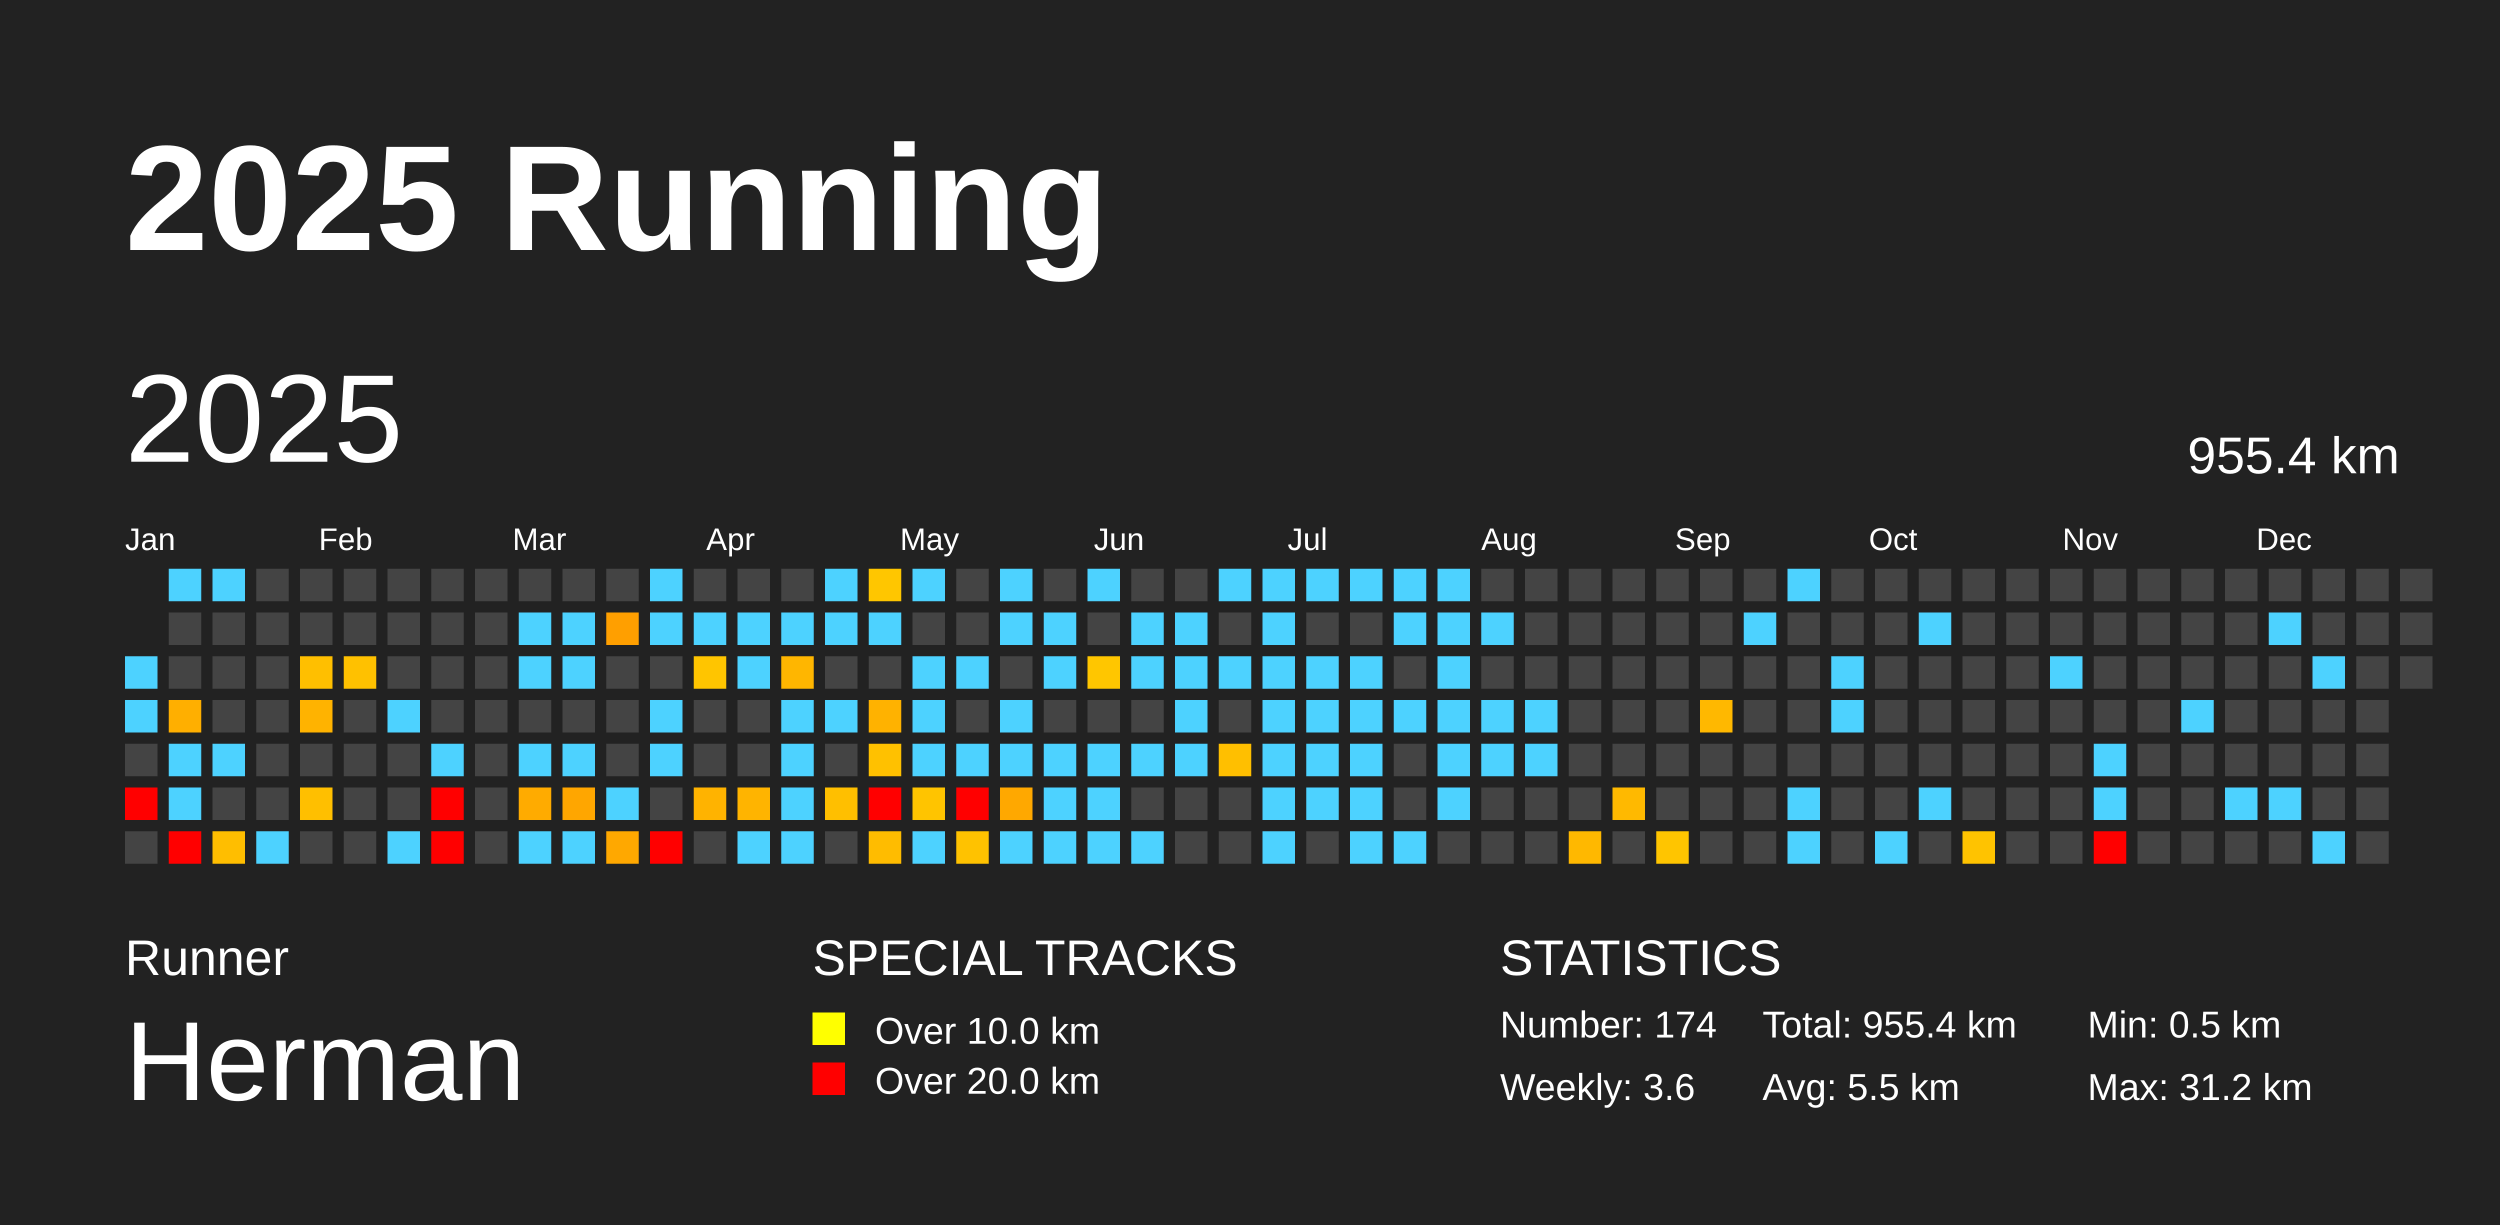
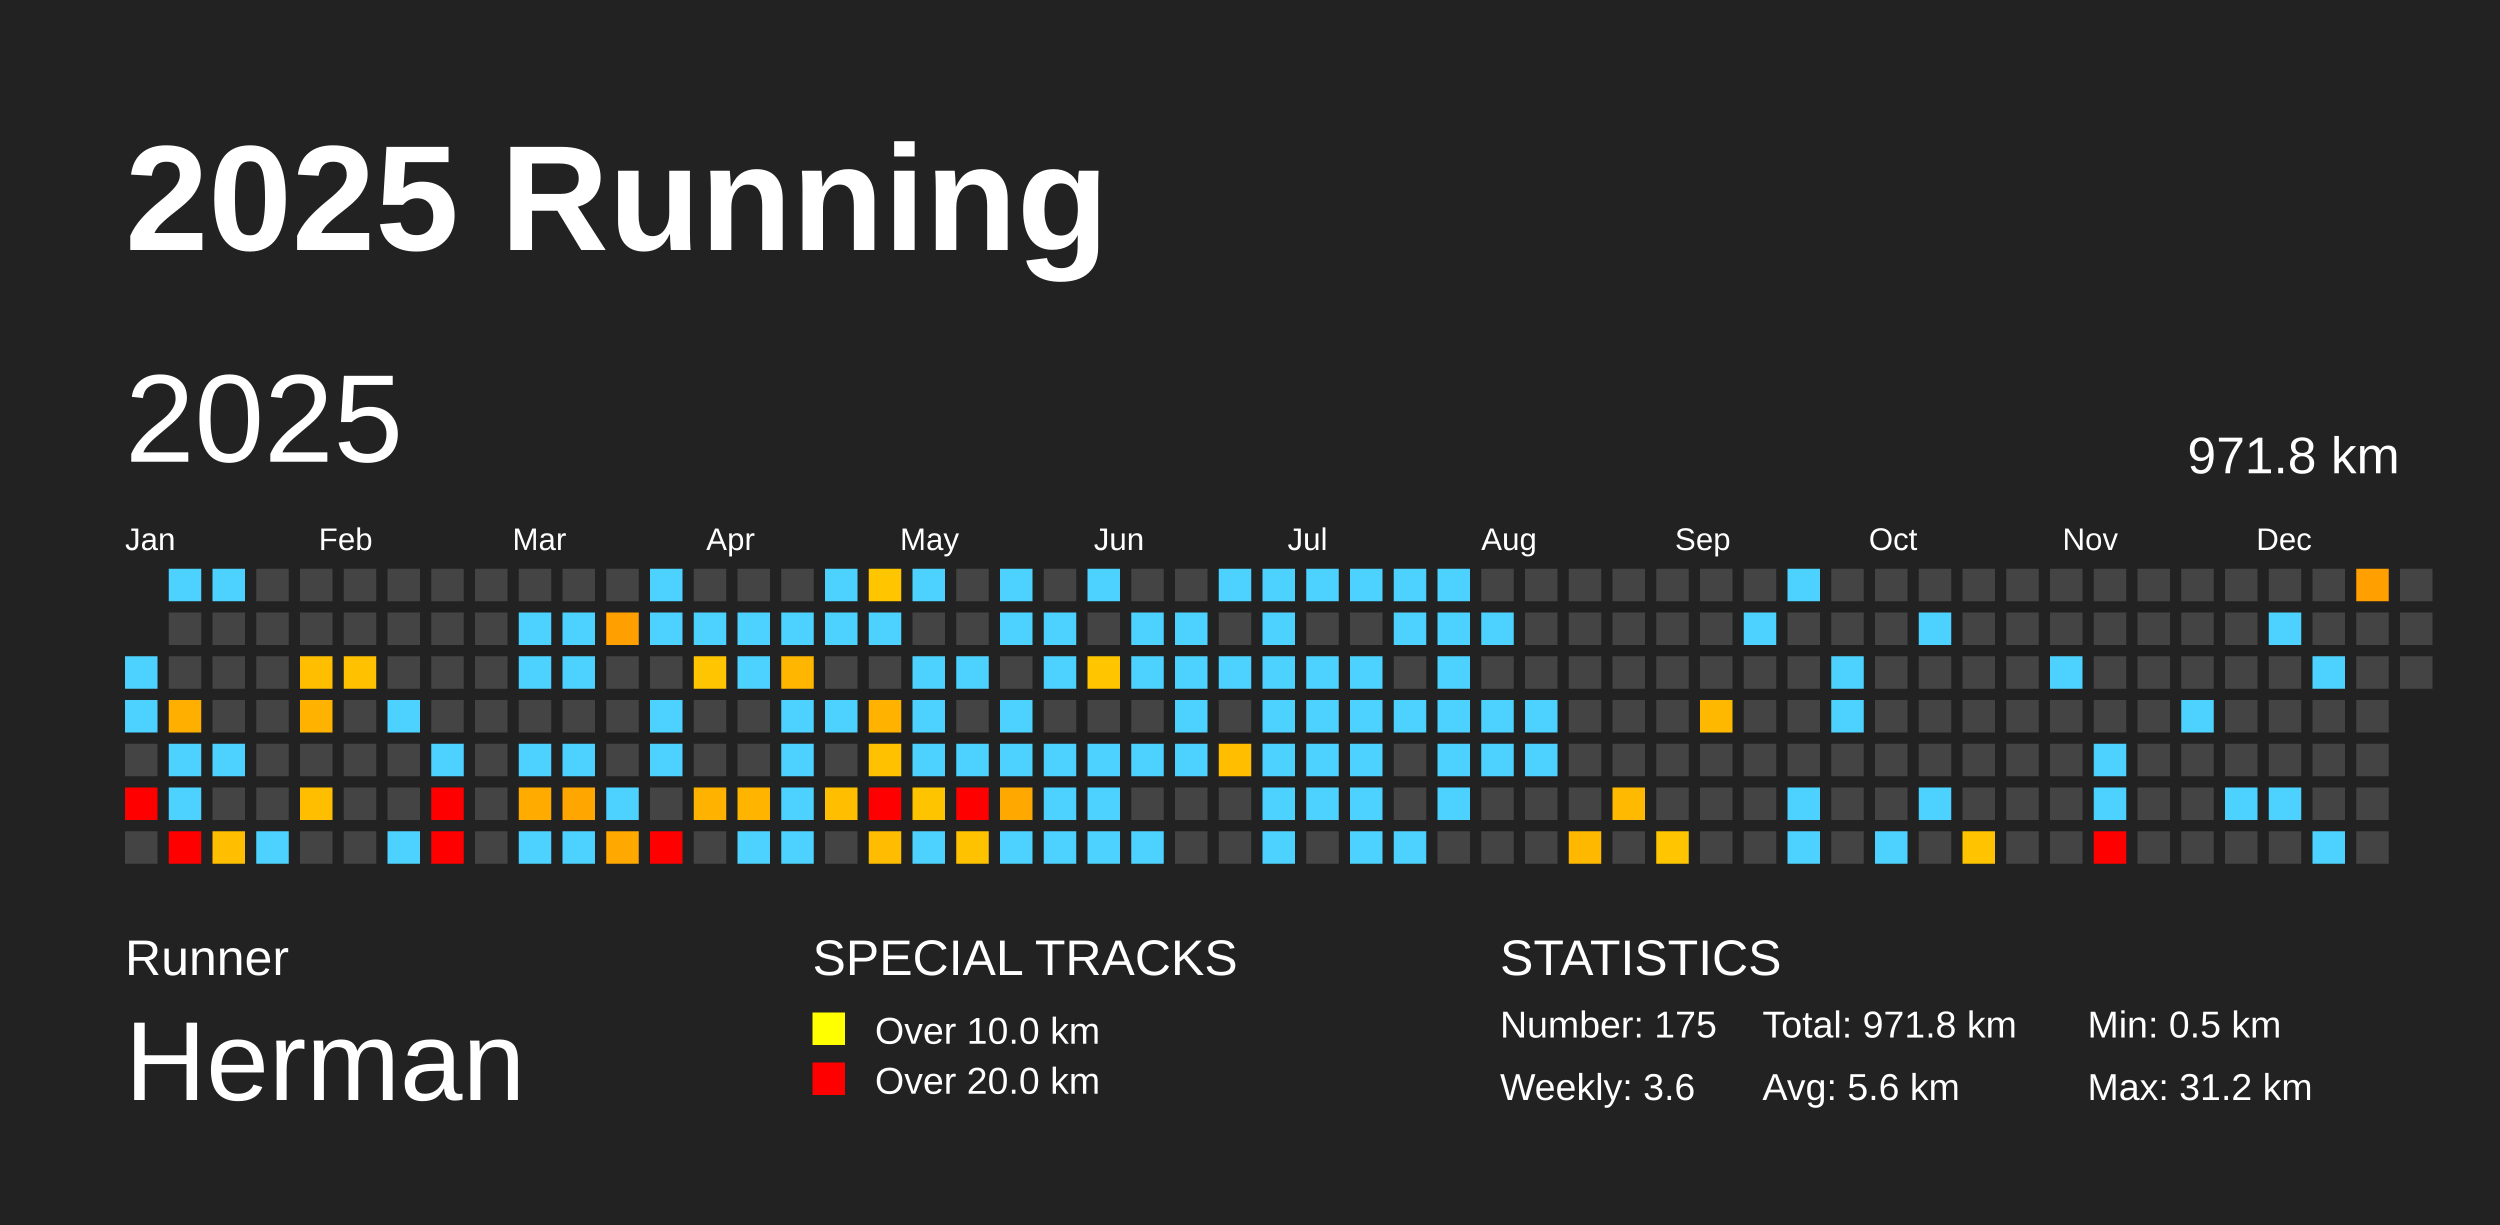
<svg xmlns="http://www.w3.org/2000/svg" baseProfile="full" height="98mm" version="1.1" viewBox="0,0,200,98" width="200mm">
  <defs />
  <rect fill="#222222" height="98" width="200" x="0" y="0" />
  <text fill="#FFFFFF" style="font-size:12px; font-family:Arial; font-weight:bold;" x="10" y="20">2025 Running</text>
  <text fill="#FFFFFF" style="font-size:4px; font-family:Arial" x="10" y="78">Runner</text>
  <text fill="#FFFFFF" style="font-size:9px; font-family:Arial" x="10" y="88">Herman</text>
  <text fill="#FFFFFF" style="font-size:4px; font-family:Arial" x="65" y="78">SPECIAL TRACKS</text>
  <rect fill="yellow" height="2.6" width="2.6" x="65" y="81" />
  <text fill="#FFFFFF" style="font-size:3px; font-family:Arial" x="70" y="83.5">Over 10.0 km</text>
  <rect fill="red" height="2.6" width="2.6" x="65" y="85" />
  <text fill="#FFFFFF" style="font-size:3px; font-family:Arial" x="70" y="87.5">Over 20.0 km</text>
  <text fill="#FFFFFF" style="font-size:4px; font-family:Arial" x="120" y="78">STATISTICS</text>
-   <text fill="#FFFFFF" style="font-size:3px; font-family:Arial" x="120" y="83">Number: 174</text>
+   <text fill="#FFFFFF" style="font-size:3px; font-family:Arial" x="120" y="83">Number: 175</text>
  <text fill="#FFFFFF" style="font-size:3px; font-family:Arial" x="120" y="88">Weekly: 3.6</text>
-   <text fill="#FFFFFF" style="font-size:3px; font-family:Arial" x="141" y="83">Total: 955.4 km</text>
-   <text fill="#FFFFFF" style="font-size:3px; font-family:Arial" x="141" y="88">Avg: 5.5 km</text>
+   <text fill="#FFFFFF" style="font-size:3px; font-family:Arial" x="141" y="83">Total: 971.8 km</text>
+   <text fill="#FFFFFF" style="font-size:3px; font-family:Arial" x="141" y="88">Avg: 5.6 km</text>
  <text fill="#FFFFFF" style="font-size:3px; font-family:Arial" x="167" y="83">Min: 0.5 km</text>
  <text fill="#FFFFFF" style="font-size:3px; font-family:Arial" x="167" y="88">Max: 31.2 km</text>
  <text dominant-baseline="hanging" fill="#FFFFFF" style="font-size:10.0px; font-family:Arial;" x="10" y="30">2025</text>
-   <text dominant-baseline="hanging" fill="#FFFFFF" style="font-size:4.125px; font-family:Arial;" x="175" y="35">955.4 km</text>
+   <text dominant-baseline="hanging" fill="#FFFFFF" style="font-size:4.125px; font-family:Arial;" x="175" y="35">971.8 km</text>
  <text fill="#FFFFFF" style="font-size:2.5px; font-family:Arial" x="10.0" y="44">Jan</text>
  <text fill="#FFFFFF" style="font-size:2.5px; font-family:Arial" x="25.5" y="44">Feb</text>
  <text fill="#FFFFFF" style="font-size:2.5px; font-family:Arial" x="41.0" y="44">Mar</text>
  <text fill="#FFFFFF" style="font-size:2.5px; font-family:Arial" x="56.5" y="44">Apr</text>
  <text fill="#FFFFFF" style="font-size:2.5px; font-family:Arial" x="72.0" y="44">May</text>
  <text fill="#FFFFFF" style="font-size:2.5px; font-family:Arial" x="87.5" y="44">Jun</text>
  <text fill="#FFFFFF" style="font-size:2.5px; font-family:Arial" x="103.0" y="44">Jul</text>
  <text fill="#FFFFFF" style="font-size:2.5px; font-family:Arial" x="118.5" y="44">Aug</text>
  <text fill="#FFFFFF" style="font-size:2.5px; font-family:Arial" x="134.0" y="44">Sep</text>
  <text fill="#FFFFFF" style="font-size:2.5px; font-family:Arial" x="149.5" y="44">Oct</text>
  <text fill="#FFFFFF" style="font-size:2.5px; font-family:Arial" x="165.0" y="44">Nov</text>
  <text fill="#FFFFFF" style="font-size:2.5px; font-family:Arial" x="180.5" y="44">Dec</text>
  <rect fill="#4dd2ff" height="2.6" width="2.6" x="10.0" y="52.5" />
  <rect fill="#4dd2ff" height="2.6" width="2.6" x="10.0" y="56.0" />
  <rect fill="#444444" height="2.6" width="2.6" x="10.0" y="59.5" />
  <rect fill="red" height="2.6" width="2.6" x="10.0" y="63.0" />
  <rect fill="#444444" height="2.6" width="2.6" x="10.0" y="66.5" />
  <rect fill="#4dd2ff" height="2.6" width="2.6" x="13.5" y="45.5" />
  <rect fill="#444444" height="2.6" width="2.6" x="13.5" y="49.0" />
  <rect fill="#444444" height="2.6" width="2.6" x="13.5" y="52.5" />
  <rect fill="#ffaf00" height="2.6" width="2.6" x="13.5" y="56.0" />
  <rect fill="#4dd2ff" height="2.6" width="2.6" x="13.5" y="59.5" />
  <rect fill="#4dd2ff" height="2.6" width="2.6" x="13.5" y="63.0" />
  <rect fill="red" height="2.6" width="2.6" x="13.5" y="66.5" />
  <rect fill="#4dd2ff" height="2.6" width="2.6" x="17.0" y="45.5" />
  <rect fill="#444444" height="2.6" width="2.6" x="17.0" y="49.0" />
  <rect fill="#444444" height="2.6" width="2.6" x="17.0" y="52.5" />
  <rect fill="#444444" height="2.6" width="2.6" x="17.0" y="56.0" />
  <rect fill="#4dd2ff" height="2.6" width="2.6" x="17.0" y="59.5" />
  <rect fill="#444444" height="2.6" width="2.6" x="17.0" y="63.0" />
  <rect fill="#ffbe00" height="2.6" width="2.6" x="17.0" y="66.5" />
  <rect fill="#444444" height="2.6" width="2.6" x="20.5" y="45.5" />
  <rect fill="#444444" height="2.6" width="2.6" x="20.5" y="49.0" />
  <rect fill="#444444" height="2.6" width="2.6" x="20.5" y="52.5" />
  <rect fill="#444444" height="2.6" width="2.6" x="20.5" y="56.0" />
  <rect fill="#444444" height="2.6" width="2.6" x="20.5" y="59.5" />
  <rect fill="#444444" height="2.6" width="2.6" x="20.5" y="63.0" />
  <rect fill="#4dd2ff" height="2.6" width="2.6" x="20.5" y="66.5" />
  <rect fill="#444444" height="2.6" width="2.6" x="24.0" y="45.5" />
  <rect fill="#444444" height="2.6" width="2.6" x="24.0" y="49.0" />
  <rect fill="#ffbf00" height="2.6" width="2.6" x="24.0" y="52.5" />
  <rect fill="#ffb300" height="2.6" width="2.6" x="24.0" y="56.0" />
  <rect fill="#444444" height="2.6" width="2.6" x="24.0" y="59.5" />
  <rect fill="#ffbf00" height="2.6" width="2.6" x="24.0" y="63.0" />
  <rect fill="#444444" height="2.6" width="2.6" x="24.0" y="66.5" />
  <rect fill="#444444" height="2.6" width="2.6" x="27.5" y="45.5" />
  <rect fill="#444444" height="2.6" width="2.6" x="27.5" y="49.0" />
  <rect fill="#ffc100" height="2.6" width="2.6" x="27.5" y="52.5" />
  <rect fill="#444444" height="2.6" width="2.6" x="27.5" y="56.0" />
  <rect fill="#444444" height="2.6" width="2.6" x="27.5" y="59.5" />
  <rect fill="#444444" height="2.6" width="2.6" x="27.5" y="63.0" />
  <rect fill="#444444" height="2.6" width="2.6" x="27.5" y="66.5" />
  <rect fill="#444444" height="2.6" width="2.6" x="31.0" y="45.5" />
  <rect fill="#444444" height="2.6" width="2.6" x="31.0" y="49.0" />
  <rect fill="#444444" height="2.6" width="2.6" x="31.0" y="52.5" />
  <rect fill="#4dd2ff" height="2.6" width="2.6" x="31.0" y="56.0" />
  <rect fill="#444444" height="2.6" width="2.6" x="31.0" y="59.5" />
  <rect fill="#444444" height="2.6" width="2.6" x="31.0" y="63.0" />
  <rect fill="#4dd2ff" height="2.6" width="2.6" x="31.0" y="66.5" />
  <rect fill="#444444" height="2.6" width="2.6" x="34.5" y="45.5" />
  <rect fill="#444444" height="2.6" width="2.6" x="34.5" y="49.0" />
  <rect fill="#444444" height="2.6" width="2.6" x="34.5" y="52.5" />
  <rect fill="#444444" height="2.6" width="2.6" x="34.5" y="56.0" />
  <rect fill="#4dd2ff" height="2.6" width="2.6" x="34.5" y="59.5" />
  <rect fill="red" height="2.6" width="2.6" x="34.5" y="63.0" />
  <rect fill="red" height="2.6" width="2.6" x="34.5" y="66.5" />
  <rect fill="#444444" height="2.6" width="2.6" x="38.0" y="45.5" />
  <rect fill="#444444" height="2.6" width="2.6" x="38.0" y="49.0" />
  <rect fill="#444444" height="2.6" width="2.6" x="38.0" y="52.5" />
  <rect fill="#444444" height="2.6" width="2.6" x="38.0" y="56.0" />
  <rect fill="#444444" height="2.6" width="2.6" x="38.0" y="59.5" />
  <rect fill="#444444" height="2.6" width="2.6" x="38.0" y="63.0" />
  <rect fill="#444444" height="2.6" width="2.6" x="38.0" y="66.5" />
  <rect fill="#444444" height="2.6" width="2.6" x="41.5" y="45.5" />
  <rect fill="#4dd2ff" height="2.6" width="2.6" x="41.5" y="49.0" />
  <rect fill="#4dd2ff" height="2.6" width="2.6" x="41.5" y="52.5" />
  <rect fill="#444444" height="2.6" width="2.6" x="41.5" y="56.0" />
  <rect fill="#4dd2ff" height="2.6" width="2.6" x="41.5" y="59.5" />
  <rect fill="#ffab00" height="2.6" width="2.6" x="41.5" y="63.0" />
  <rect fill="#4dd2ff" height="2.6" width="2.6" x="41.5" y="66.5" />
  <rect fill="#444444" height="2.6" width="2.6" x="45.0" y="45.5" />
  <rect fill="#4dd2ff" height="2.6" width="2.6" x="45.0" y="49.0" />
  <rect fill="#4dd2ff" height="2.6" width="2.6" x="45.0" y="52.5" />
  <rect fill="#444444" height="2.6" width="2.6" x="45.0" y="56.0" />
  <rect fill="#4dd2ff" height="2.6" width="2.6" x="45.0" y="59.5" />
  <rect fill="#ffa600" height="2.6" width="2.6" x="45.0" y="63.0" />
  <rect fill="#4dd2ff" height="2.6" width="2.6" x="45.0" y="66.5" />
  <rect fill="#444444" height="2.6" width="2.6" x="48.5" y="45.5" />
  <rect fill="#ff9f00" height="2.6" width="2.6" x="48.5" y="49.0" />
  <rect fill="#444444" height="2.6" width="2.6" x="48.5" y="52.5" />
  <rect fill="#444444" height="2.6" width="2.6" x="48.5" y="56.0" />
  <rect fill="#444444" height="2.6" width="2.6" x="48.5" y="59.5" />
  <rect fill="#4dd2ff" height="2.6" width="2.6" x="48.5" y="63.0" />
  <rect fill="#ffa800" height="2.6" width="2.6" x="48.5" y="66.5" />
  <rect fill="#4dd2ff" height="2.6" width="2.6" x="52.0" y="45.5" />
  <rect fill="#4dd2ff" height="2.6" width="2.6" x="52.0" y="49.0" />
  <rect fill="#444444" height="2.6" width="2.6" x="52.0" y="52.5" />
  <rect fill="#4dd2ff" height="2.6" width="2.6" x="52.0" y="56.0" />
  <rect fill="#4dd2ff" height="2.6" width="2.6" x="52.0" y="59.5" />
  <rect fill="#444444" height="2.6" width="2.6" x="52.0" y="63.0" />
  <rect fill="red" height="2.6" width="2.6" x="52.0" y="66.5" />
  <rect fill="#444444" height="2.6" width="2.6" x="55.5" y="45.5" />
  <rect fill="#4dd2ff" height="2.6" width="2.6" x="55.5" y="49.0" />
  <rect fill="#ffc500" height="2.6" width="2.6" x="55.5" y="52.5" />
  <rect fill="#444444" height="2.6" width="2.6" x="55.5" y="56.0" />
  <rect fill="#444444" height="2.6" width="2.6" x="55.5" y="59.5" />
  <rect fill="#ffb300" height="2.6" width="2.6" x="55.5" y="63.0" />
  <rect fill="#444444" height="2.6" width="2.6" x="55.5" y="66.5" />
  <rect fill="#444444" height="2.6" width="2.6" x="59.0" y="45.5" />
  <rect fill="#4dd2ff" height="2.6" width="2.6" x="59.0" y="49.0" />
  <rect fill="#4dd2ff" height="2.6" width="2.6" x="59.0" y="52.5" />
  <rect fill="#444444" height="2.6" width="2.6" x="59.0" y="56.0" />
  <rect fill="#444444" height="2.6" width="2.6" x="59.0" y="59.5" />
  <rect fill="#ffb400" height="2.6" width="2.6" x="59.0" y="63.0" />
  <rect fill="#4dd2ff" height="2.6" width="2.6" x="59.0" y="66.5" />
  <rect fill="#444444" height="2.6" width="2.6" x="62.5" y="45.5" />
  <rect fill="#4dd2ff" height="2.6" width="2.6" x="62.5" y="49.0" />
  <rect fill="#ffb600" height="2.6" width="2.6" x="62.5" y="52.5" />
  <rect fill="#4dd2ff" height="2.6" width="2.6" x="62.5" y="56.0" />
  <rect fill="#4dd2ff" height="2.6" width="2.6" x="62.5" y="59.5" />
  <rect fill="#4dd2ff" height="2.6" width="2.6" x="62.5" y="63.0" />
  <rect fill="#4dd2ff" height="2.6" width="2.6" x="62.5" y="66.5" />
  <rect fill="#4dd2ff" height="2.6" width="2.6" x="66.0" y="45.5" />
  <rect fill="#4dd2ff" height="2.6" width="2.6" x="66.0" y="49.0" />
  <rect fill="#444444" height="2.6" width="2.6" x="66.0" y="52.5" />
  <rect fill="#4dd2ff" height="2.6" width="2.6" x="66.0" y="56.0" />
  <rect fill="#444444" height="2.6" width="2.6" x="66.0" y="59.5" />
  <rect fill="#ffbf00" height="2.6" width="2.6" x="66.0" y="63.0" />
  <rect fill="#444444" height="2.6" width="2.6" x="66.0" y="66.5" />
  <rect fill="#ffc600" height="2.6" width="2.6" x="69.5" y="45.5" />
  <rect fill="#4dd2ff" height="2.6" width="2.6" x="69.5" y="49.0" />
  <rect fill="#444444" height="2.6" width="2.6" x="69.5" y="52.5" />
  <rect fill="#ffb200" height="2.6" width="2.6" x="69.5" y="56.0" />
  <rect fill="#ffc100" height="2.6" width="2.6" x="69.5" y="59.5" />
  <rect fill="red" height="2.6" width="2.6" x="69.5" y="63.0" />
  <rect fill="#ffbc00" height="2.6" width="2.6" x="69.5" y="66.5" />
  <rect fill="#4dd2ff" height="2.6" width="2.6" x="73.0" y="45.5" />
  <rect fill="#444444" height="2.6" width="2.6" x="73.0" y="49.0" />
  <rect fill="#4dd2ff" height="2.6" width="2.6" x="73.0" y="52.5" />
  <rect fill="#4dd2ff" height="2.6" width="2.6" x="73.0" y="56.0" />
  <rect fill="#4dd2ff" height="2.6" width="2.6" x="73.0" y="59.5" />
  <rect fill="#ffc400" height="2.6" width="2.6" x="73.0" y="63.0" />
  <rect fill="#4dd2ff" height="2.6" width="2.6" x="73.0" y="66.5" />
  <rect fill="#444444" height="2.6" width="2.6" x="76.5" y="45.5" />
  <rect fill="#444444" height="2.6" width="2.6" x="76.5" y="49.0" />
  <rect fill="#4dd2ff" height="2.6" width="2.6" x="76.5" y="52.5" />
  <rect fill="#444444" height="2.6" width="2.6" x="76.5" y="56.0" />
  <rect fill="#4dd2ff" height="2.6" width="2.6" x="76.5" y="59.5" />
  <rect fill="red" height="2.6" width="2.6" x="76.5" y="63.0" />
  <rect fill="#ffc200" height="2.6" width="2.6" x="76.5" y="66.5" />
  <rect fill="#4dd2ff" height="2.6" width="2.6" x="80.0" y="45.5" />
  <rect fill="#4dd2ff" height="2.6" width="2.6" x="80.0" y="49.0" />
  <rect fill="#444444" height="2.6" width="2.6" x="80.0" y="52.5" />
  <rect fill="#4dd2ff" height="2.6" width="2.6" x="80.0" y="56.0" />
  <rect fill="#4dd2ff" height="2.6" width="2.6" x="80.0" y="59.5" />
  <rect fill="#ffa800" height="2.6" width="2.6" x="80.0" y="63.0" />
  <rect fill="#4dd2ff" height="2.6" width="2.6" x="80.0" y="66.5" />
  <rect fill="#444444" height="2.6" width="2.6" x="83.5" y="45.5" />
  <rect fill="#4dd2ff" height="2.6" width="2.6" x="83.5" y="49.0" />
  <rect fill="#4dd2ff" height="2.6" width="2.6" x="83.5" y="52.5" />
  <rect fill="#444444" height="2.6" width="2.6" x="83.5" y="56.0" />
  <rect fill="#4dd2ff" height="2.6" width="2.6" x="83.5" y="59.5" />
  <rect fill="#4dd2ff" height="2.6" width="2.6" x="83.5" y="63.0" />
  <rect fill="#4dd2ff" height="2.6" width="2.6" x="83.5" y="66.5" />
  <rect fill="#4dd2ff" height="2.6" width="2.6" x="87.0" y="45.5" />
  <rect fill="#444444" height="2.6" width="2.6" x="87.0" y="49.0" />
  <rect fill="#ffc600" height="2.6" width="2.6" x="87.0" y="52.5" />
  <rect fill="#444444" height="2.6" width="2.6" x="87.0" y="56.0" />
  <rect fill="#4dd2ff" height="2.6" width="2.6" x="87.0" y="59.5" />
  <rect fill="#4dd2ff" height="2.6" width="2.6" x="87.0" y="63.0" />
  <rect fill="#4dd2ff" height="2.6" width="2.6" x="87.0" y="66.5" />
  <rect fill="#444444" height="2.6" width="2.6" x="90.5" y="45.5" />
  <rect fill="#4dd2ff" height="2.6" width="2.6" x="90.5" y="49.0" />
  <rect fill="#4dd2ff" height="2.6" width="2.6" x="90.5" y="52.5" />
  <rect fill="#444444" height="2.6" width="2.6" x="90.5" y="56.0" />
  <rect fill="#4dd2ff" height="2.6" width="2.6" x="90.5" y="59.5" />
  <rect fill="#444444" height="2.6" width="2.6" x="90.5" y="63.0" />
  <rect fill="#4dd2ff" height="2.6" width="2.6" x="90.5" y="66.5" />
  <rect fill="#444444" height="2.6" width="2.6" x="94.0" y="45.5" />
  <rect fill="#4dd2ff" height="2.6" width="2.6" x="94.0" y="49.0" />
  <rect fill="#4dd2ff" height="2.6" width="2.6" x="94.0" y="52.5" />
  <rect fill="#4dd2ff" height="2.6" width="2.6" x="94.0" y="56.0" />
  <rect fill="#4dd2ff" height="2.6" width="2.6" x="94.0" y="59.5" />
  <rect fill="#444444" height="2.6" width="2.6" x="94.0" y="63.0" />
  <rect fill="#444444" height="2.6" width="2.6" x="94.0" y="66.5" />
  <rect fill="#4dd2ff" height="2.6" width="2.6" x="97.5" y="45.5" />
  <rect fill="#444444" height="2.6" width="2.6" x="97.5" y="49.0" />
  <rect fill="#4dd2ff" height="2.6" width="2.6" x="97.5" y="52.5" />
  <rect fill="#444444" height="2.6" width="2.6" x="97.5" y="56.0" />
  <rect fill="#ffbf00" height="2.6" width="2.6" x="97.5" y="59.5" />
  <rect fill="#444444" height="2.6" width="2.6" x="97.5" y="63.0" />
  <rect fill="#444444" height="2.6" width="2.6" x="97.5" y="66.5" />
  <rect fill="#4dd2ff" height="2.6" width="2.6" x="101.0" y="45.5" />
  <rect fill="#4dd2ff" height="2.6" width="2.6" x="101.0" y="49.0" />
  <rect fill="#4dd2ff" height="2.6" width="2.6" x="101.0" y="52.5" />
  <rect fill="#4dd2ff" height="2.6" width="2.6" x="101.0" y="56.0" />
  <rect fill="#4dd2ff" height="2.6" width="2.6" x="101.0" y="59.5" />
  <rect fill="#4dd2ff" height="2.6" width="2.6" x="101.0" y="63.0" />
  <rect fill="#4dd2ff" height="2.6" width="2.6" x="101.0" y="66.5" />
  <rect fill="#4dd2ff" height="2.6" width="2.6" x="104.5" y="45.5" />
  <rect fill="#444444" height="2.6" width="2.6" x="104.5" y="49.0" />
  <rect fill="#4dd2ff" height="2.6" width="2.6" x="104.5" y="52.5" />
  <rect fill="#4dd2ff" height="2.6" width="2.6" x="104.5" y="56.0" />
  <rect fill="#4dd2ff" height="2.6" width="2.6" x="104.5" y="59.5" />
  <rect fill="#4dd2ff" height="2.6" width="2.6" x="104.5" y="63.0" />
  <rect fill="#444444" height="2.6" width="2.6" x="104.5" y="66.5" />
  <rect fill="#4dd2ff" height="2.6" width="2.6" x="108.0" y="45.5" />
  <rect fill="#444444" height="2.6" width="2.6" x="108.0" y="49.0" />
  <rect fill="#4dd2ff" height="2.6" width="2.6" x="108.0" y="52.5" />
  <rect fill="#4dd2ff" height="2.6" width="2.6" x="108.0" y="56.0" />
  <rect fill="#4dd2ff" height="2.6" width="2.6" x="108.0" y="59.5" />
  <rect fill="#4dd2ff" height="2.6" width="2.6" x="108.0" y="63.0" />
  <rect fill="#4dd2ff" height="2.6" width="2.6" x="108.0" y="66.5" />
  <rect fill="#4dd2ff" height="2.6" width="2.6" x="111.5" y="45.5" />
  <rect fill="#4dd2ff" height="2.6" width="2.6" x="111.5" y="49.0" />
  <rect fill="#444444" height="2.6" width="2.6" x="111.5" y="52.5" />
  <rect fill="#4dd2ff" height="2.6" width="2.6" x="111.5" y="56.0" />
  <rect fill="#444444" height="2.6" width="2.6" x="111.5" y="59.5" />
  <rect fill="#444444" height="2.6" width="2.6" x="111.5" y="63.0" />
  <rect fill="#4dd2ff" height="2.6" width="2.6" x="111.5" y="66.5" />
  <rect fill="#4dd2ff" height="2.6" width="2.6" x="115.0" y="45.5" />
  <rect fill="#4dd2ff" height="2.6" width="2.6" x="115.0" y="49.0" />
  <rect fill="#4dd2ff" height="2.6" width="2.6" x="115.0" y="52.5" />
  <rect fill="#4dd2ff" height="2.6" width="2.6" x="115.0" y="56.0" />
  <rect fill="#4dd2ff" height="2.6" width="2.6" x="115.0" y="59.5" />
  <rect fill="#4dd2ff" height="2.6" width="2.6" x="115.0" y="63.0" />
  <rect fill="#444444" height="2.6" width="2.6" x="115.0" y="66.5" />
  <rect fill="#444444" height="2.6" width="2.6" x="118.5" y="45.5" />
  <rect fill="#4dd2ff" height="2.6" width="2.6" x="118.5" y="49.0" />
  <rect fill="#444444" height="2.6" width="2.6" x="118.5" y="52.5" />
  <rect fill="#4dd2ff" height="2.6" width="2.6" x="118.5" y="56.0" />
  <rect fill="#4dd2ff" height="2.6" width="2.6" x="118.5" y="59.5" />
  <rect fill="#444444" height="2.6" width="2.6" x="118.5" y="63.0" />
  <rect fill="#444444" height="2.6" width="2.6" x="118.5" y="66.5" />
  <rect fill="#444444" height="2.6" width="2.6" x="122.0" y="45.5" />
  <rect fill="#444444" height="2.6" width="2.6" x="122.0" y="49.0" />
  <rect fill="#444444" height="2.6" width="2.6" x="122.0" y="52.5" />
  <rect fill="#4dd2ff" height="2.6" width="2.6" x="122.0" y="56.0" />
  <rect fill="#4dd2ff" height="2.6" width="2.6" x="122.0" y="59.5" />
  <rect fill="#444444" height="2.6" width="2.6" x="122.0" y="63.0" />
  <rect fill="#444444" height="2.6" width="2.6" x="122.0" y="66.5" />
  <rect fill="#444444" height="2.6" width="2.6" x="125.5" y="45.5" />
  <rect fill="#444444" height="2.6" width="2.6" x="125.5" y="49.0" />
  <rect fill="#444444" height="2.6" width="2.6" x="125.5" y="52.5" />
  <rect fill="#444444" height="2.6" width="2.6" x="125.5" y="56.0" />
  <rect fill="#444444" height="2.6" width="2.6" x="125.5" y="59.5" />
  <rect fill="#444444" height="2.6" width="2.6" x="125.5" y="63.0" />
  <rect fill="#ffb800" height="2.6" width="2.6" x="125.5" y="66.5" />
  <rect fill="#444444" height="2.6" width="2.6" x="129.0" y="45.5" />
  <rect fill="#444444" height="2.6" width="2.6" x="129.0" y="49.0" />
  <rect fill="#444444" height="2.6" width="2.6" x="129.0" y="52.5" />
  <rect fill="#444444" height="2.6" width="2.6" x="129.0" y="56.0" />
  <rect fill="#444444" height="2.6" width="2.6" x="129.0" y="59.5" />
  <rect fill="#ffb900" height="2.6" width="2.6" x="129.0" y="63.0" />
  <rect fill="#444444" height="2.6" width="2.6" x="129.0" y="66.5" />
  <rect fill="#444444" height="2.6" width="2.6" x="132.5" y="45.5" />
  <rect fill="#444444" height="2.6" width="2.6" x="132.5" y="49.0" />
  <rect fill="#444444" height="2.6" width="2.6" x="132.5" y="52.5" />
  <rect fill="#444444" height="2.6" width="2.6" x="132.5" y="56.0" />
  <rect fill="#444444" height="2.6" width="2.6" x="132.5" y="59.5" />
  <rect fill="#444444" height="2.6" width="2.6" x="132.5" y="63.0" />
  <rect fill="#ffc500" height="2.6" width="2.6" x="132.5" y="66.5" />
  <rect fill="#444444" height="2.6" width="2.6" x="136.0" y="45.5" />
  <rect fill="#444444" height="2.6" width="2.6" x="136.0" y="49.0" />
  <rect fill="#444444" height="2.6" width="2.6" x="136.0" y="52.5" />
  <rect fill="#ffb800" height="2.6" width="2.6" x="136.0" y="56.0" />
  <rect fill="#444444" height="2.6" width="2.6" x="136.0" y="59.5" />
  <rect fill="#444444" height="2.6" width="2.6" x="136.0" y="63.0" />
  <rect fill="#444444" height="2.6" width="2.6" x="136.0" y="66.5" />
  <rect fill="#444444" height="2.6" width="2.6" x="139.5" y="45.5" />
  <rect fill="#4dd2ff" height="2.6" width="2.6" x="139.5" y="49.0" />
  <rect fill="#444444" height="2.6" width="2.6" x="139.5" y="52.5" />
  <rect fill="#444444" height="2.6" width="2.6" x="139.5" y="56.0" />
  <rect fill="#444444" height="2.6" width="2.6" x="139.5" y="59.5" />
  <rect fill="#444444" height="2.6" width="2.6" x="139.5" y="63.0" />
  <rect fill="#444444" height="2.6" width="2.6" x="139.5" y="66.5" />
  <rect fill="#4dd2ff" height="2.6" width="2.6" x="143.0" y="45.5" />
  <rect fill="#444444" height="2.6" width="2.6" x="143.0" y="49.0" />
  <rect fill="#444444" height="2.6" width="2.6" x="143.0" y="52.5" />
  <rect fill="#444444" height="2.6" width="2.6" x="143.0" y="56.0" />
  <rect fill="#444444" height="2.6" width="2.6" x="143.0" y="59.5" />
  <rect fill="#4dd2ff" height="2.6" width="2.6" x="143.0" y="63.0" />
  <rect fill="#4dd2ff" height="2.6" width="2.6" x="143.0" y="66.5" />
  <rect fill="#444444" height="2.6" width="2.6" x="146.5" y="45.5" />
  <rect fill="#444444" height="2.6" width="2.6" x="146.5" y="49.0" />
  <rect fill="#4dd2ff" height="2.6" width="2.6" x="146.5" y="52.5" />
  <rect fill="#4dd2ff" height="2.6" width="2.6" x="146.5" y="56.0" />
  <rect fill="#444444" height="2.6" width="2.6" x="146.5" y="59.5" />
  <rect fill="#444444" height="2.6" width="2.6" x="146.5" y="63.0" />
  <rect fill="#444444" height="2.6" width="2.6" x="146.5" y="66.5" />
  <rect fill="#444444" height="2.6" width="2.6" x="150.0" y="45.5" />
  <rect fill="#444444" height="2.6" width="2.6" x="150.0" y="49.0" />
  <rect fill="#444444" height="2.6" width="2.6" x="150.0" y="52.5" />
  <rect fill="#444444" height="2.6" width="2.6" x="150.0" y="56.0" />
  <rect fill="#444444" height="2.6" width="2.6" x="150.0" y="59.5" />
  <rect fill="#444444" height="2.6" width="2.6" x="150.0" y="63.0" />
  <rect fill="#4dd2ff" height="2.6" width="2.6" x="150.0" y="66.5" />
  <rect fill="#444444" height="2.6" width="2.6" x="153.5" y="45.5" />
  <rect fill="#4dd2ff" height="2.6" width="2.6" x="153.5" y="49.0" />
  <rect fill="#444444" height="2.6" width="2.6" x="153.5" y="52.5" />
  <rect fill="#444444" height="2.6" width="2.6" x="153.5" y="56.0" />
  <rect fill="#444444" height="2.6" width="2.6" x="153.5" y="59.5" />
  <rect fill="#4dd2ff" height="2.6" width="2.6" x="153.5" y="63.0" />
  <rect fill="#444444" height="2.6" width="2.6" x="153.5" y="66.5" />
  <rect fill="#444444" height="2.6" width="2.6" x="157.0" y="45.5" />
  <rect fill="#444444" height="2.6" width="2.6" x="157.0" y="49.0" />
  <rect fill="#444444" height="2.6" width="2.6" x="157.0" y="52.5" />
  <rect fill="#444444" height="2.6" width="2.6" x="157.0" y="56.0" />
  <rect fill="#444444" height="2.6" width="2.6" x="157.0" y="59.5" />
  <rect fill="#444444" height="2.6" width="2.6" x="157.0" y="63.0" />
  <rect fill="#ffc300" height="2.6" width="2.6" x="157.0" y="66.5" />
  <rect fill="#444444" height="2.6" width="2.6" x="160.5" y="45.5" />
  <rect fill="#444444" height="2.6" width="2.6" x="160.5" y="49.0" />
  <rect fill="#444444" height="2.6" width="2.6" x="160.5" y="52.5" />
  <rect fill="#444444" height="2.6" width="2.6" x="160.5" y="56.0" />
  <rect fill="#444444" height="2.6" width="2.6" x="160.5" y="59.5" />
  <rect fill="#444444" height="2.6" width="2.6" x="160.5" y="63.0" />
  <rect fill="#444444" height="2.6" width="2.6" x="160.5" y="66.5" />
  <rect fill="#444444" height="2.6" width="2.6" x="164.0" y="45.5" />
  <rect fill="#444444" height="2.6" width="2.6" x="164.0" y="49.0" />
  <rect fill="#4dd2ff" height="2.6" width="2.6" x="164.0" y="52.5" />
  <rect fill="#444444" height="2.6" width="2.6" x="164.0" y="56.0" />
  <rect fill="#444444" height="2.6" width="2.6" x="164.0" y="59.5" />
  <rect fill="#444444" height="2.6" width="2.6" x="164.0" y="63.0" />
  <rect fill="#444444" height="2.6" width="2.6" x="164.0" y="66.5" />
  <rect fill="#444444" height="2.6" width="2.6" x="167.5" y="45.5" />
  <rect fill="#444444" height="2.6" width="2.6" x="167.5" y="49.0" />
  <rect fill="#444444" height="2.6" width="2.6" x="167.5" y="52.5" />
  <rect fill="#444444" height="2.6" width="2.6" x="167.5" y="56.0" />
  <rect fill="#4dd2ff" height="2.6" width="2.6" x="167.5" y="59.5" />
  <rect fill="#4dd2ff" height="2.6" width="2.6" x="167.5" y="63.0" />
  <rect fill="red" height="2.6" width="2.6" x="167.5" y="66.5" />
  <rect fill="#444444" height="2.6" width="2.6" x="171.0" y="45.5" />
  <rect fill="#444444" height="2.6" width="2.6" x="171.0" y="49.0" />
  <rect fill="#444444" height="2.6" width="2.6" x="171.0" y="52.5" />
  <rect fill="#444444" height="2.6" width="2.6" x="171.0" y="56.0" />
  <rect fill="#444444" height="2.6" width="2.6" x="171.0" y="59.5" />
  <rect fill="#444444" height="2.6" width="2.6" x="171.0" y="63.0" />
  <rect fill="#444444" height="2.6" width="2.6" x="171.0" y="66.5" />
  <rect fill="#444444" height="2.6" width="2.6" x="174.5" y="45.5" />
  <rect fill="#444444" height="2.6" width="2.6" x="174.5" y="49.0" />
  <rect fill="#444444" height="2.6" width="2.6" x="174.5" y="52.5" />
  <rect fill="#4dd2ff" height="2.6" width="2.6" x="174.5" y="56.0" />
  <rect fill="#444444" height="2.6" width="2.6" x="174.5" y="59.5" />
  <rect fill="#444444" height="2.6" width="2.6" x="174.5" y="63.0" />
  <rect fill="#444444" height="2.6" width="2.6" x="174.5" y="66.5" />
  <rect fill="#444444" height="2.6" width="2.6" x="178.0" y="45.5" />
  <rect fill="#444444" height="2.6" width="2.6" x="178.0" y="49.0" />
  <rect fill="#444444" height="2.6" width="2.6" x="178.0" y="52.5" />
  <rect fill="#444444" height="2.6" width="2.6" x="178.0" y="56.0" />
  <rect fill="#444444" height="2.6" width="2.6" x="178.0" y="59.5" />
  <rect fill="#4dd2ff" height="2.6" width="2.6" x="178.0" y="63.0" />
  <rect fill="#444444" height="2.6" width="2.6" x="178.0" y="66.5" />
  <rect fill="#444444" height="2.6" width="2.6" x="181.5" y="45.5" />
  <rect fill="#4dd2ff" height="2.6" width="2.6" x="181.5" y="49.0" />
  <rect fill="#444444" height="2.6" width="2.6" x="181.5" y="52.5" />
  <rect fill="#444444" height="2.6" width="2.6" x="181.5" y="56.0" />
  <rect fill="#444444" height="2.6" width="2.6" x="181.5" y="59.5" />
  <rect fill="#4dd2ff" height="2.6" width="2.6" x="181.5" y="63.0" />
  <rect fill="#444444" height="2.6" width="2.6" x="181.5" y="66.5" />
  <rect fill="#444444" height="2.6" width="2.6" x="185.0" y="45.5" />
  <rect fill="#444444" height="2.6" width="2.6" x="185.0" y="49.0" />
  <rect fill="#4dd2ff" height="2.6" width="2.6" x="185.0" y="52.5" />
  <rect fill="#444444" height="2.6" width="2.6" x="185.0" y="56.0" />
  <rect fill="#444444" height="2.6" width="2.6" x="185.0" y="59.5" />
  <rect fill="#444444" height="2.6" width="2.6" x="185.0" y="63.0" />
  <rect fill="#4dd2ff" height="2.6" width="2.6" x="185.0" y="66.5" />
-   <rect fill="#444444" height="2.6" width="2.6" x="188.5" y="45.5" />
+   <rect fill="#ff9f00" height="2.6" width="2.6" x="188.5" y="45.5" />
  <rect fill="#444444" height="2.6" width="2.6" x="188.5" y="49.0" />
  <rect fill="#444444" height="2.6" width="2.6" x="188.5" y="52.5" />
  <rect fill="#444444" height="2.6" width="2.6" x="188.5" y="56.0" />
  <rect fill="#444444" height="2.6" width="2.6" x="188.5" y="59.5" />
  <rect fill="#444444" height="2.6" width="2.6" x="188.5" y="63.0" />
  <rect fill="#444444" height="2.6" width="2.6" x="188.5" y="66.5" />
  <rect fill="#444444" height="2.6" width="2.6" x="192.0" y="45.5" />
  <rect fill="#444444" height="2.6" width="2.6" x="192.0" y="49.0" />
  <rect fill="#444444" height="2.6" width="2.6" x="192.0" y="52.5" />
</svg>
